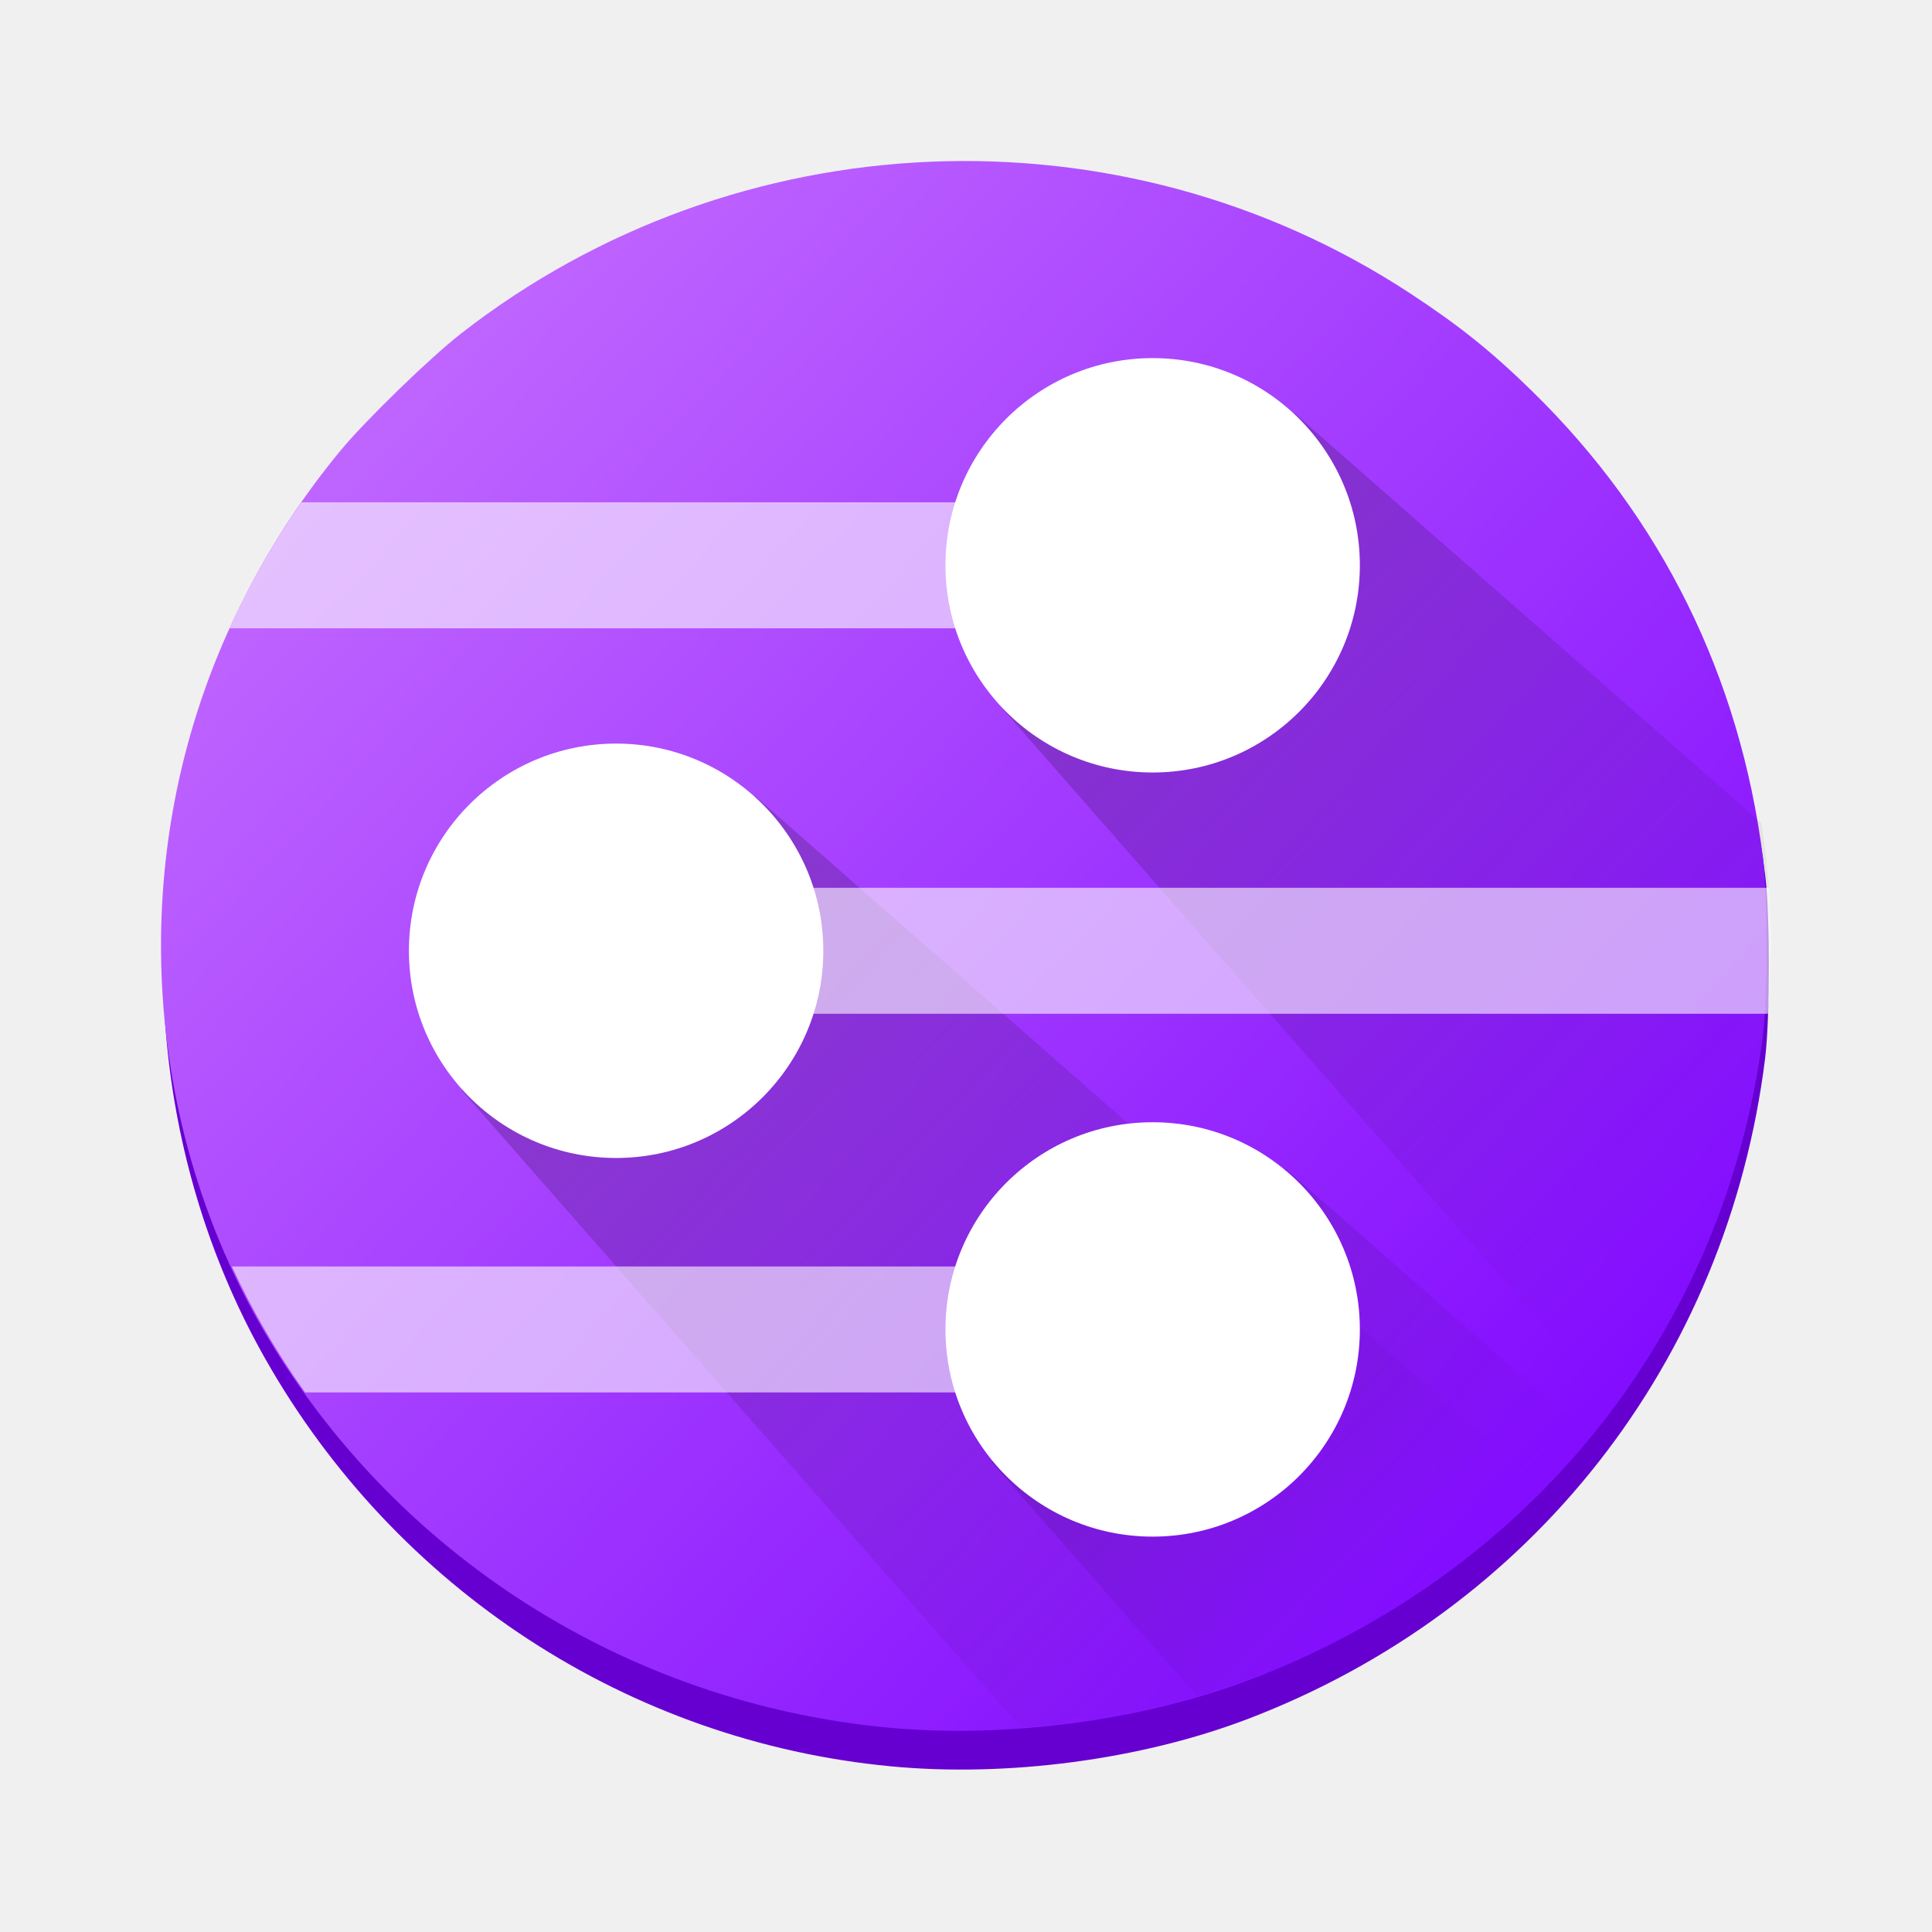
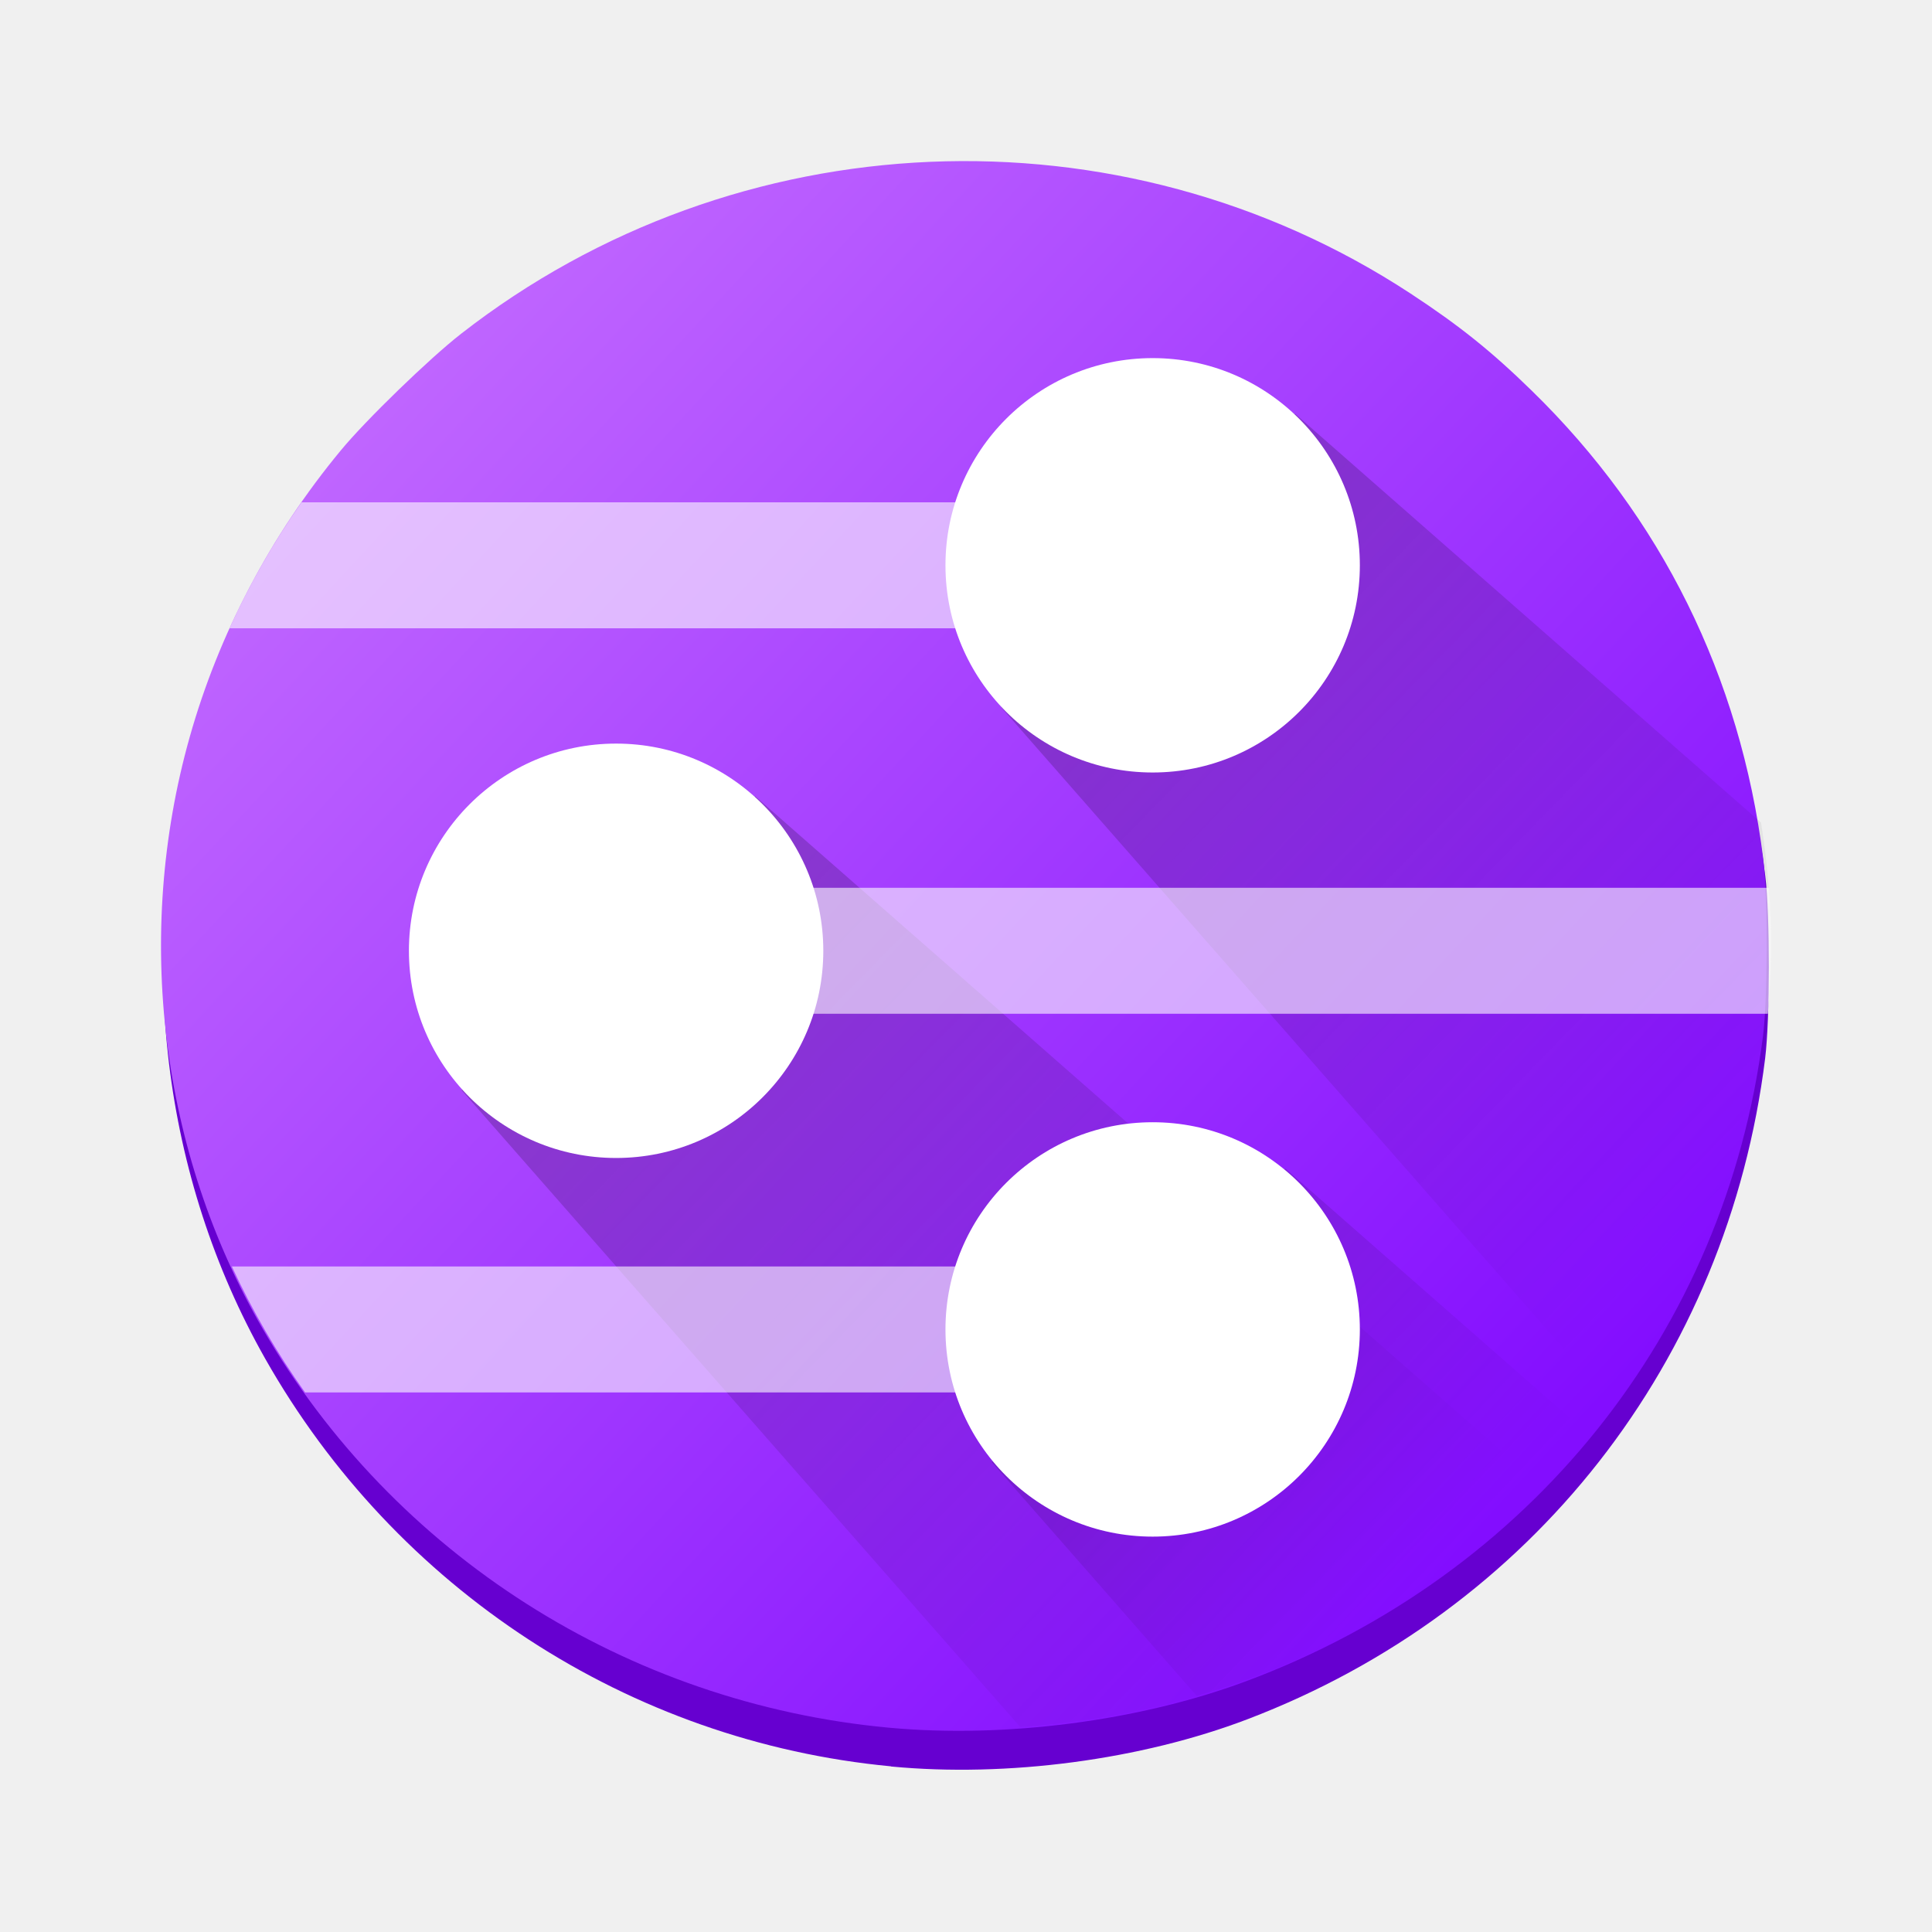
- <svg xmlns="http://www.w3.org/2000/svg" xmlns:xlink="http://www.w3.org/1999/xlink" width="48" height="48" viewBox="0 0 12.7 12.7" version="1.1" id="svg8">
-   <defs id="defs2">
-     <linearGradient id="jupii-front-bg">
-       <stop id="stop949" offset="0" style="stop-color:#830dff;stop-opacity:1" />
-       <stop id="stop951" offset="1" style="stop-color:#bf65ff;stop-opacity:1" />
+ <svg xmlns="http://www.w3.org/2000/svg" xmlns:xlink="http://www.w3.org/1999/xlink" width="48" height="48" version="1.1" viewBox="0 0 12.7 12.7">
+   <defs>
+     <linearGradient id="linearGradient1355" x1="24.196" x2="35.21" y1="28.974" y2="39.435" gradientTransform="scale(.26458)" gradientUnits="userSpaceOnUse" xlink:href="#jupii-shadow" />
+     <linearGradient id="jupii-shadow">
+       <stop stop-opacity=".2" offset="0" />
+       <stop stop-color="#0a0000" stop-opacity="0" offset="1" />
    </linearGradient>
-     <linearGradient gradientUnits="userSpaceOnUse" y2="39.435" x2="35.21" y1="28.974" x1="24.196" id="linearGradient1355" xlink:href="#jupii-shadow" gradientTransform="scale(0.2645833)" />
-     <linearGradient id="jupii-shadow">
-       <stop style="stop-color:#000000;stop-opacity:0.2" offset="0" id="stop1261" />
-       <stop style="stop-color:#0a0000;stop-opacity:0" offset="1" id="stop1263" />
+     <linearGradient id="linearGradient1353" x1="15.27" x2="33.097" y1="23.195" y2="40.681" gradientTransform="scale(.26458)" gradientUnits="userSpaceOnUse" xlink:href="#jupii-shadow" />
+     <linearGradient id="linearGradient1351" x1="28.481" x2="43.735" y1="13.966" y2="28.781" gradientTransform="scale(.26458)" gradientUnits="userSpaceOnUse" xlink:href="#jupii-shadow" />
+     <linearGradient id="linearGradient988" x1="10.143" x2="2.575" y1="9.664" y2="2.654" gradientUnits="userSpaceOnUse">
+       <stop stop-color="#830dff" offset="0" />
+       <stop stop-color="#bf65ff" offset="1" />
    </linearGradient>
-     <linearGradient gradientUnits="userSpaceOnUse" y2="40.681" x2="33.097" y1="23.195" x1="15.27" id="linearGradient1353" xlink:href="#jupii-shadow" gradientTransform="scale(0.2645833)" />
-     <linearGradient gradientUnits="userSpaceOnUse" y2="28.781" x2="43.735" y1="13.966" x1="28.481" id="linearGradient1351" xlink:href="#jupii-shadow" gradientTransform="scale(0.2645833)" />
-     <linearGradient gradientUnits="userSpaceOnUse" y2="2.654" x2="2.575" y1="9.664" x1="10.143" id="linearGradient988" xlink:href="#jupii-front-bg" />
  </defs>
-   <g id="layer1">
-     <path id="path941" d="M 5.857,11.611 C 4.136,11.448 2.601,10.447 1.742,8.929 1.069,7.739 0.893,6.28 1.261,4.944 c 0.192,-0.697 0.532,-1.358 0.993,-1.929 0.164,-0.203 0.584,-0.62 0.791,-0.786 1.808,-1.443 4.333,-1.552 6.242,-0.27 0.32,0.215 0.532,0.389 0.799,0.657 0.849,0.849 1.367,1.921 1.518,3.142 0.032,0.256 0.031,0.939 -6.96e-4,1.197 -0.247,1.992 -1.531,3.631 -3.402,4.345 -0.699,0.267 -1.581,0.384 -2.344,0.311 z" style="fill:#6600d0;fill-opacity:1;stroke-width:0.004;stroke-linecap:round;stroke-linejoin:round;stroke-opacity:0.2;paint-order:markers fill stroke" />
-     <path style="fill:url(#linearGradient988);fill-opacity:1;stroke-width:0.004;stroke-linecap:round;stroke-linejoin:round;stroke-opacity:0.2;paint-order:markers fill stroke" d="M 5.843,11.357 C 4.122,11.197 2.587,10.219 1.728,8.737 1.055,7.575 0.879,6.15 1.247,4.845 1.439,4.164 1.779,3.518 2.239,2.961 2.404,2.762 2.823,2.355 3.03,2.193 4.838,0.784 7.364,0.677 9.272,1.93 c 0.32,0.21 0.532,0.38 0.799,0.641 0.849,0.829 1.367,1.876 1.518,3.069 0.032,0.25 0.031,0.917 -6.88e-4,1.169 -0.247,1.945 -1.531,3.547 -3.402,4.244 -0.699,0.26 -1.581,0.375 -2.344,0.304 z" id="path941-3" />
+   <g stroke-linecap="round" stroke-linejoin="round" stroke-opacity=".2">
+     <path d="m5.857 11.611c-1.721-0.163-3.256-1.164-4.115-2.682-0.673-1.19-0.849-2.648-0.481-3.984 0.192-0.697 0.532-1.358 0.993-1.929 0.164-0.203 0.584-0.62 0.791-0.786 1.808-1.443 4.333-1.552 6.242-0.27 0.32 0.215 0.532 0.389 0.799 0.657 0.849 0.849 1.367 1.921 1.518 3.142 0.032 0.256 0.031 0.939-6.96e-4 1.197-0.247 1.992-1.531 3.631-3.402 4.345-0.699 0.267-1.581 0.384-2.344 0.311z" fill="#6600d0" stroke-width=".004" style="paint-order:markers fill stroke" />
+     <path d="m5.843 11.357c-1.721-0.16-3.256-1.137-4.115-2.62-0.673-1.162-0.849-2.587-0.481-3.892 0.192-0.681 0.532-1.327 0.993-1.884 0.164-0.199 0.584-0.606 0.791-0.767 1.808-1.41 4.333-1.516 6.242-0.264 0.32 0.21 0.532 0.38 0.799 0.641 0.849 0.829 1.367 1.876 1.518 3.069 0.032 0.25 0.031 0.917-6.88e-4 1.169-0.247 1.945-1.531 3.547-3.402 4.244-0.699 0.26-1.581 0.375-2.344 0.304z" fill="url(#linearGradient988)" stroke-width=".004" style="paint-order:markers fill stroke" />
  </g>
-   <g style="display:inline" id="layer2">
-     <path d="M 8.513,2.72 6.582,4.65 10.621,9.254 A 5.292,5.153 0 0 0 11.642,6.212 5.292,5.153 0 0 0 11.577,5.408 Z" style="display:inline;fill:url(#linearGradient1351);fill-opacity:1;stroke:none;stroke-width:0.004;stroke-opacity:0.2" id="ellipse53-2" />
-     <path d="M 4.965,5.235 3.034,7.166 6.707,11.353 a 5.292,5.153 0 0 0 3.45,-1.563 z" style="display:inline;fill:url(#linearGradient1353);fill-opacity:1;stroke:none;stroke-width:0.004;stroke-opacity:0.2" id="ellipse53-9" />
-     <path d="M 8.449,7.681 6.518,9.611 7.867,11.148 A 5.292,5.153 0 0 0 10.466,9.45 Z" style="display:inline;fill:url(#linearGradient1355);fill-opacity:1;stroke:none;stroke-width:0.004;stroke-opacity:0.2" id="ellipse53-7" />
-   </g>
-   <g style="display:inline" id="layer3">
-     <path d="M 1.982,3.302 A 5.292,5.153 0 0 0 1.509,4.13 H 6.641 V 3.302 Z" style="display:inline;fill:#ffffff;fill-opacity:0.592;stroke-width:0.265;stroke-miterlimit:4;stroke-dasharray:none;paint-order:stroke fill markers" id="rect1156" />
-     <path d="M 4.986,5.836 V 6.664 h 6.635 a 5.292,5.153 0 0 0 0.021,-0.452 5.292,5.153 0 0 0 -0.014,-0.376 z" style="display:inline;fill:#ffffff;fill-opacity:0.592;stroke-width:0.265;paint-order:stroke fill markers" id="rect1160" />
-     <path d="m 1.524,8.325 a 5.292,5.153 0 0 0 0.481,0.828 h 4.635 V 8.325 Z" style="display:inline;fill:#ffffff;fill-opacity:0.592;stroke-width:0.265;paint-order:stroke fill markers" id="rect1164" />
-   </g>
-   <g style="display:inline" id="layer4">
-     <circle id="circle1158" style="display:inline;fill:#ffffff;stroke-width:0.265;paint-order:normal" r="1.362" cy="-3.716" cx="-7.577" transform="scale(-1)" />
-     <circle id="circle1162" style="display:inline;fill:#ffffff;stroke-width:0.265;paint-order:normal" r="1.362" cy="6.25" cx="4.05" />
-     <circle id="circle1166" style="display:inline;fill:#ffffff;stroke-width:0.265;paint-order:normal" r="1.362" cy="-8.739" cx="-7.577" transform="scale(-1)" />
+   <g>
+     <g>
+       <path d="m8.513 2.72-1.931 1.93 4.038 4.604a5.292 5.153 0 0 0 1.021-3.043 5.292 5.153 0 0 0-0.065-0.804z" fill="url(#linearGradient1351)" />
+       <path d="m4.965 5.235-1.931 1.931 3.673 4.187a5.292 5.153 0 0 0 3.45-1.563z" fill="url(#linearGradient1353)" />
+       <path d="m8.449 7.681-1.93 1.93 1.348 1.537a5.292 5.153 0 0 0 2.599-1.698z" fill="url(#linearGradient1355)" />
+     </g>
+     <g fill="#fff">
+       <g fill-opacity=".592">
+         <path d="m1.982 3.302a5.292 5.153 0 0 0-0.473 0.828h5.131v-0.828z" stroke-width=".265" style="paint-order:stroke fill markers" />
+         <path d="m4.986 5.836v0.828h6.635a5.292 5.153 0 0 0 0.021-0.452 5.292 5.153 0 0 0-0.014-0.376z" stroke-width=".265" style="paint-order:stroke fill markers" />
+         <path d="m1.524 8.325a5.292 5.153 0 0 0 0.481 0.828h4.635v-0.828z" stroke-width=".265" style="paint-order:stroke fill markers" />
+       </g>
+       <g stroke-width=".265">
+         <circle transform="scale(-1)" cx="-7.577" cy="-3.716" r="1.362" style="paint-order:normal" />
+         <circle cx="4.05" cy="6.25" r="1.362" style="paint-order:normal" />
+         <circle transform="scale(-1)" cx="-7.577" cy="-8.739" r="1.362" style="paint-order:normal" />
+       </g>
+     </g>
  </g>
</svg>
